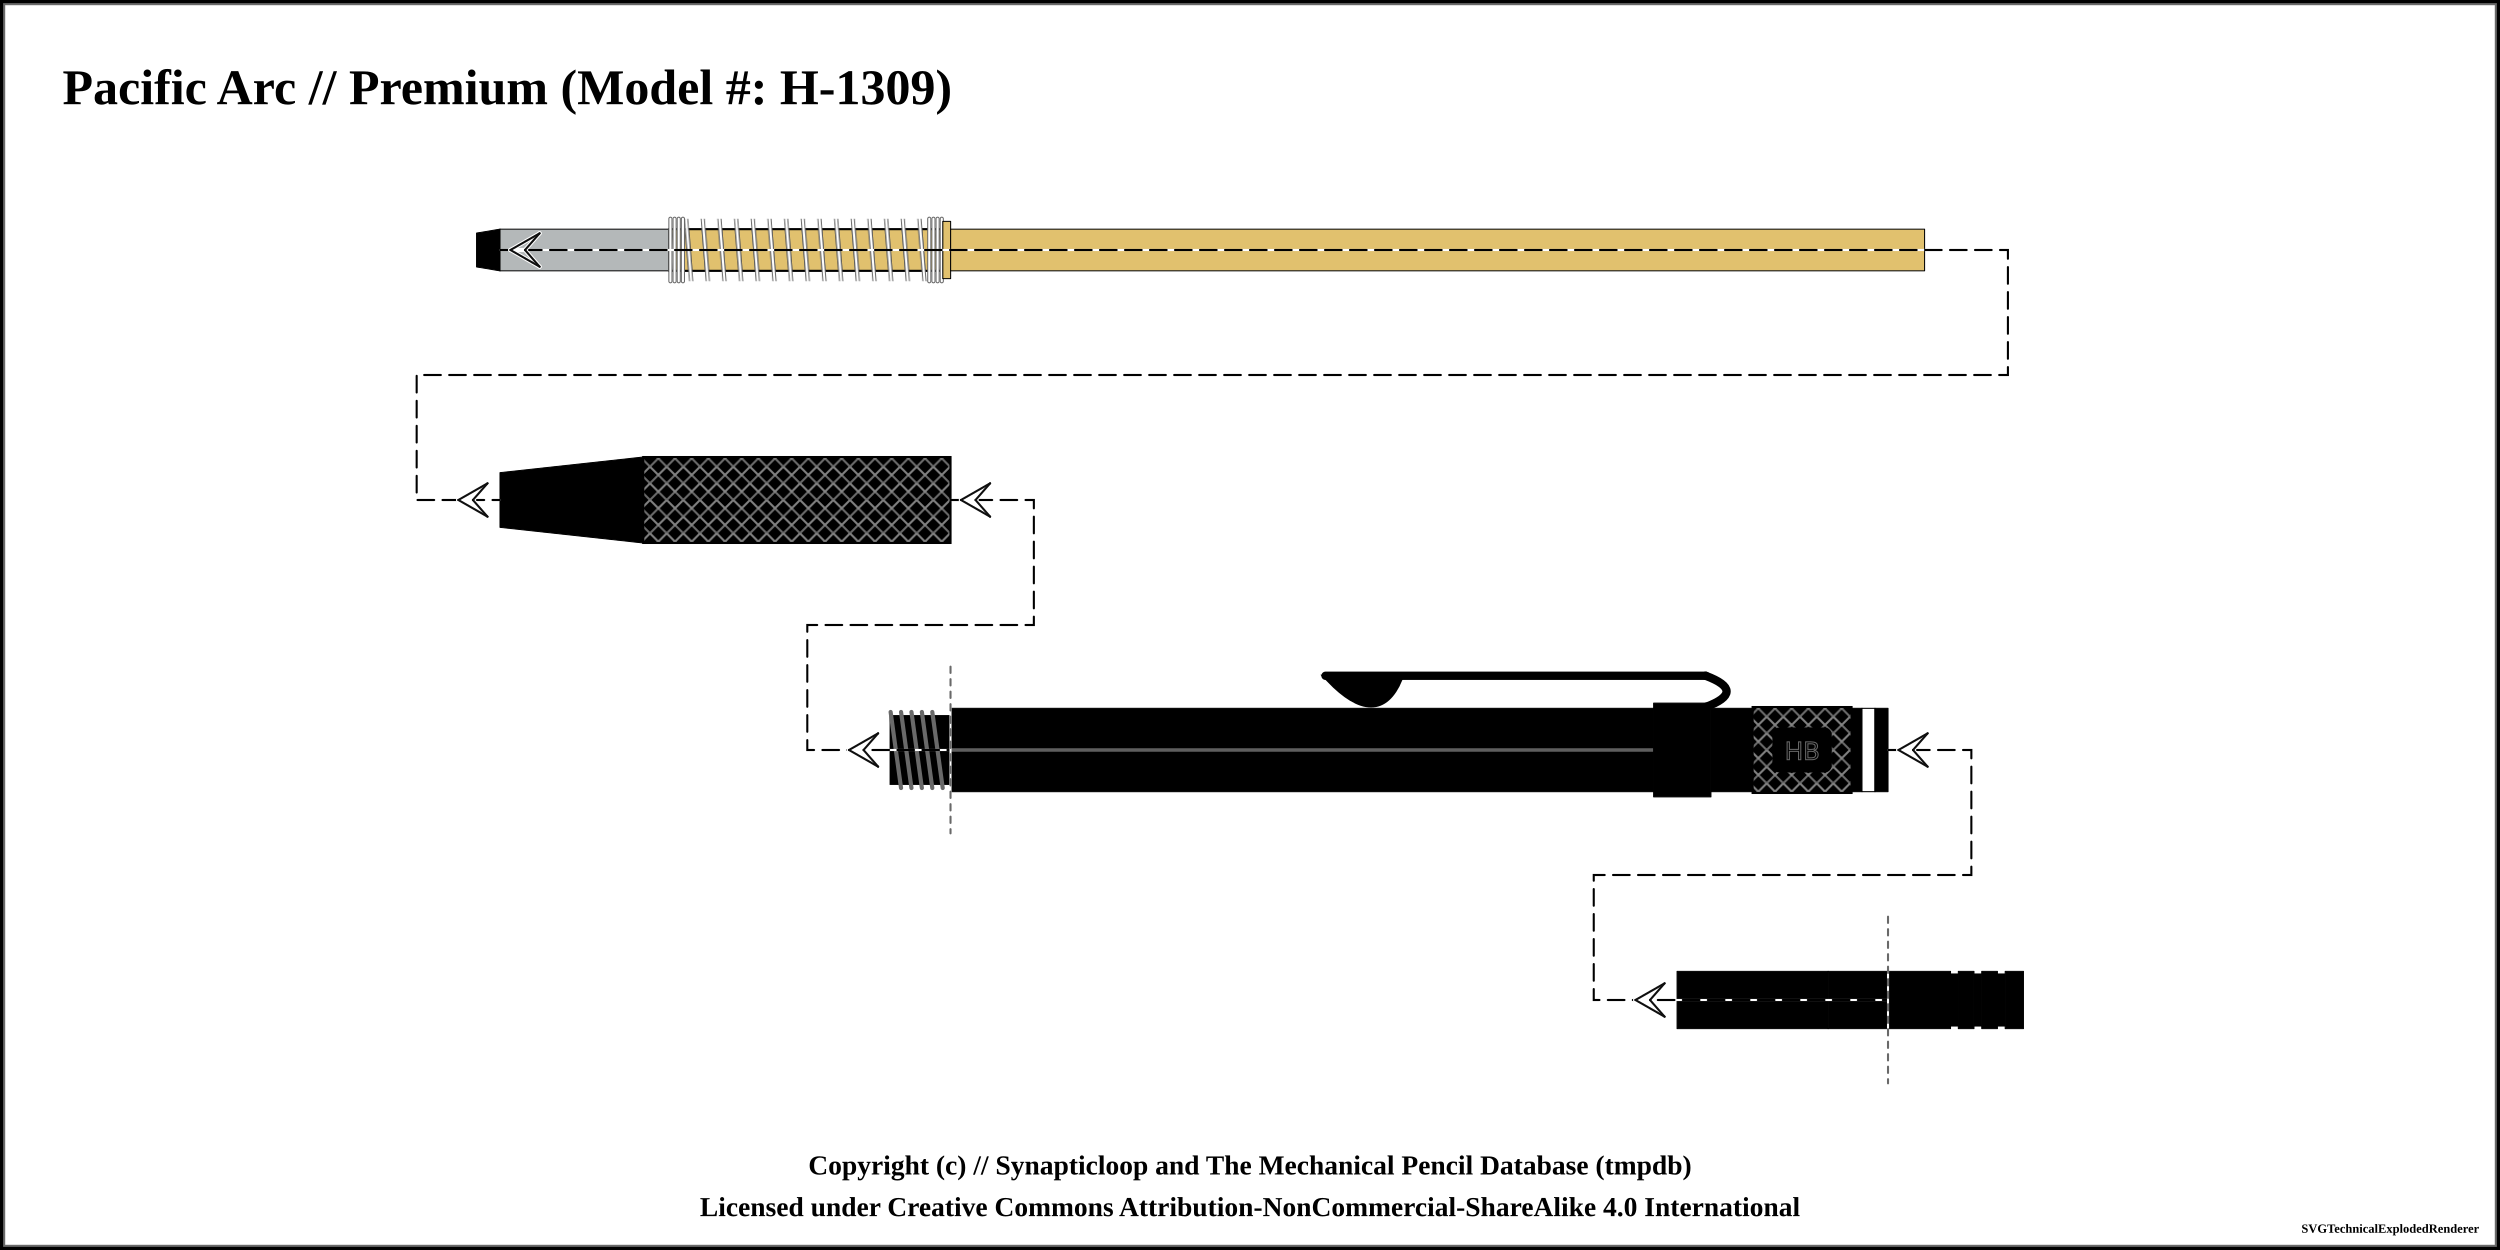
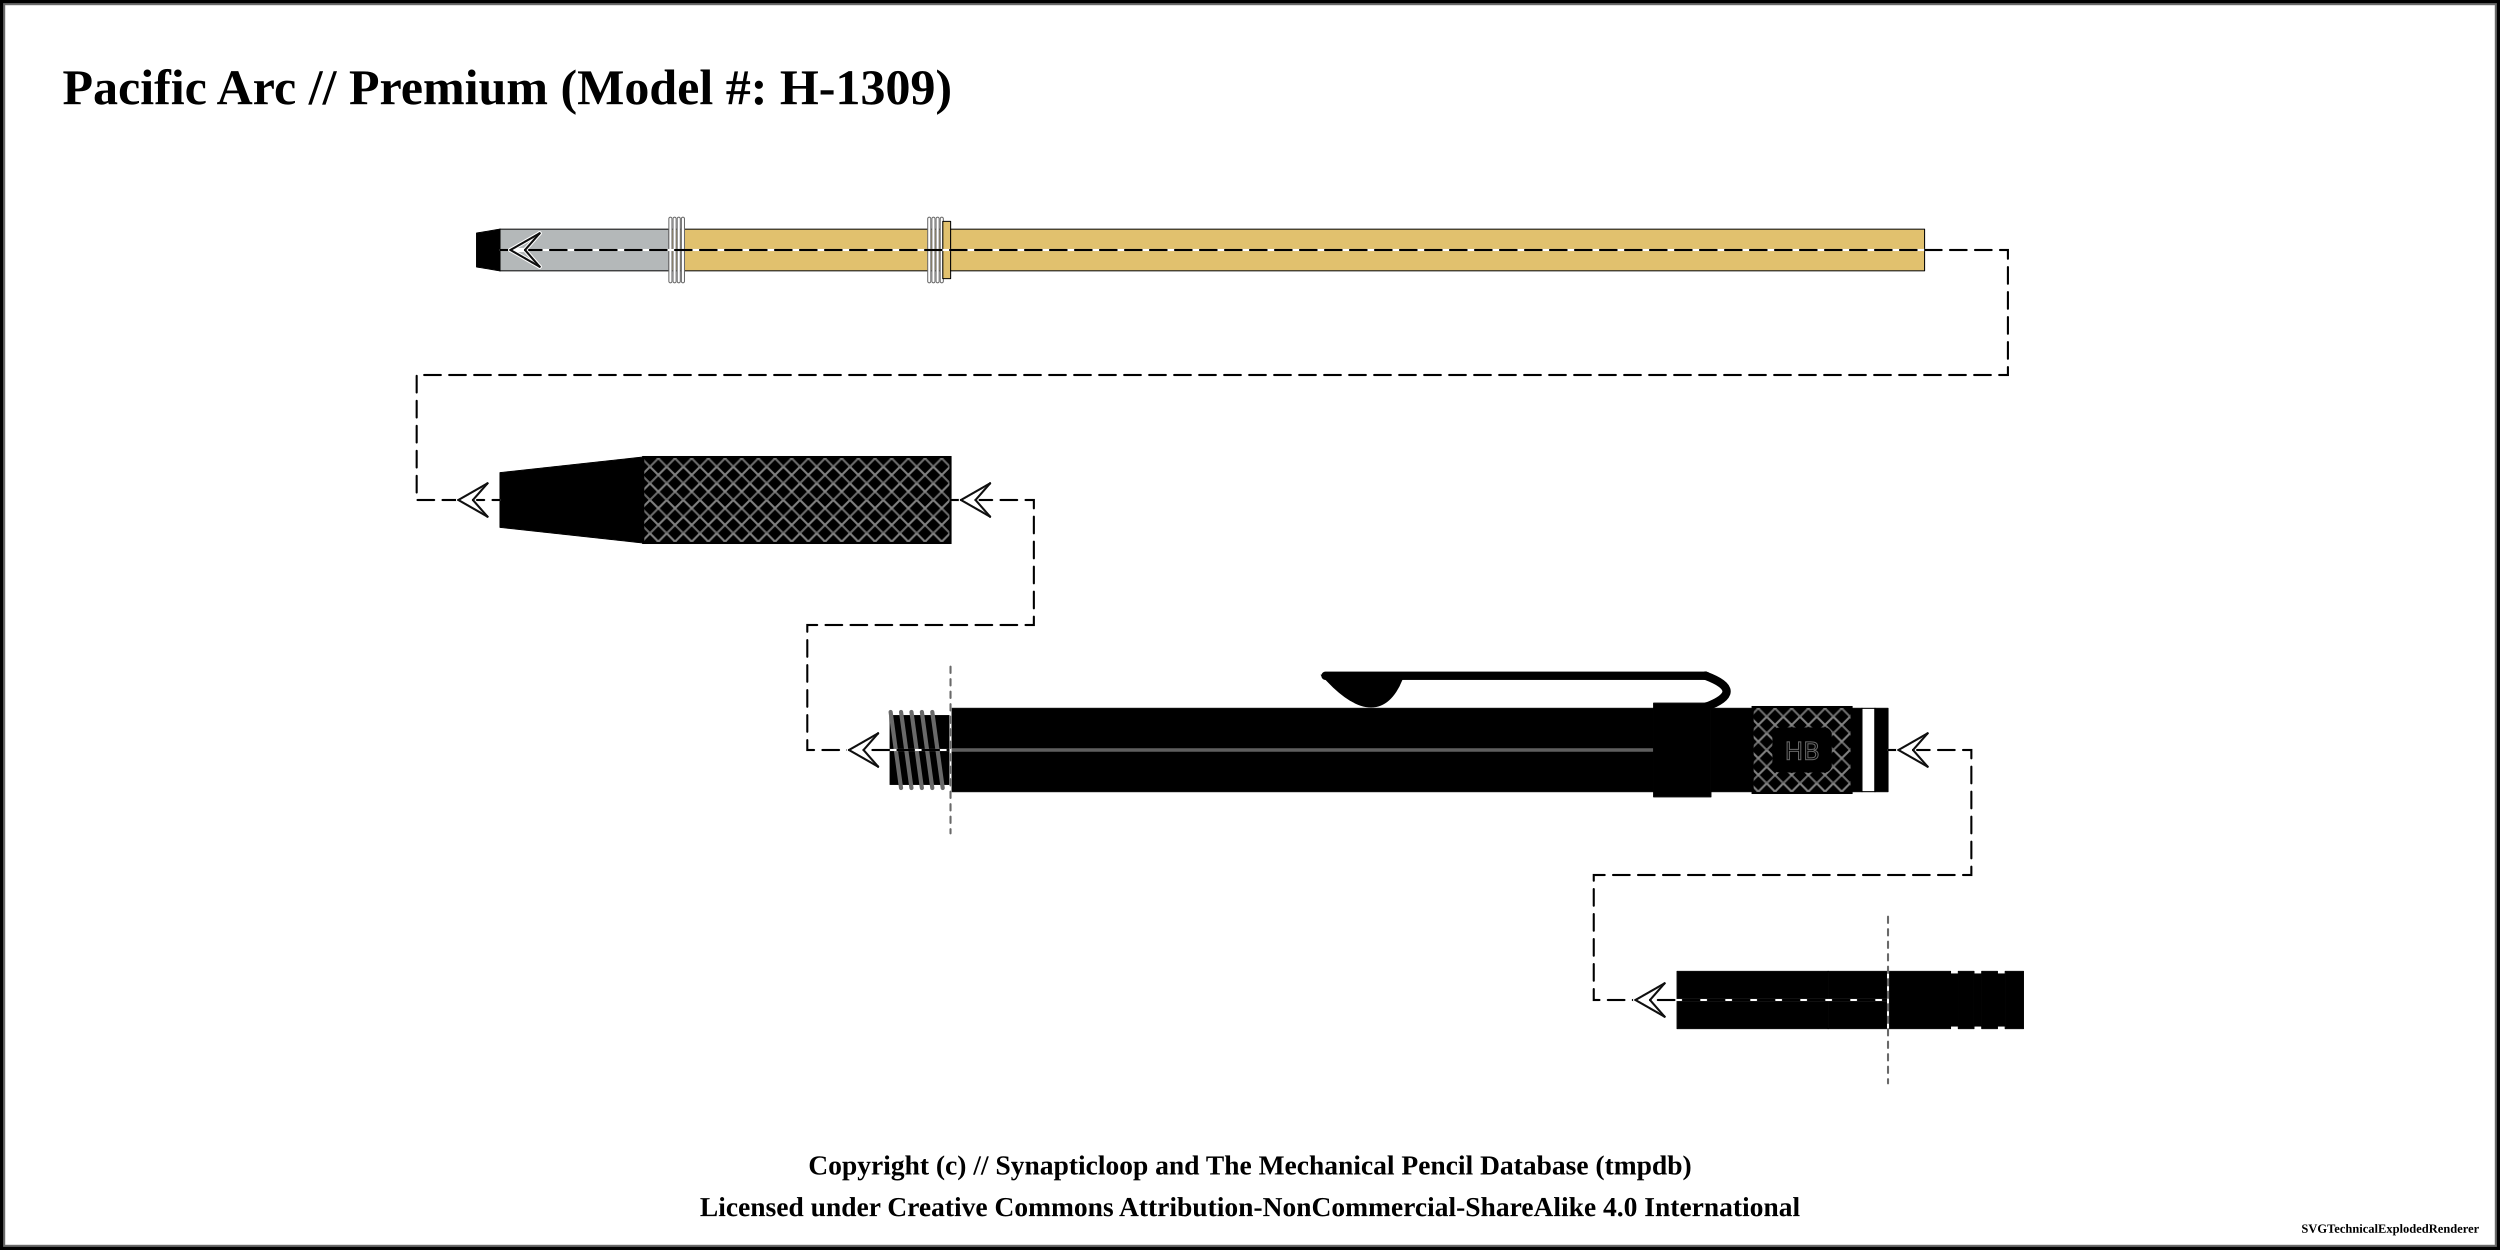
<svg xmlns="http://www.w3.org/2000/svg" width="1200" height="600">
  <pattern id="knurled-large" patternUnits="userSpaceOnUse" width="12" height="12">
    <path stroke="dimgray" stroke-linecap="round" stroke-width="1" d="M 6,6 L 12,12" />
    <path stroke="dimgray" stroke-linecap="round" stroke-width="1" d="M 6,6 L 0,12" />
    <path stroke="gray" stroke-linecap="round" stroke-width="1" d="M 6,6 L 12,0" />
    <path stroke="gray" stroke-linecap="round" stroke-width="1" d="M 6,6 L 0,0" />
  </pattern>
  <pattern id="knurled-small" patternUnits="userSpaceOnUse" width="4" height="4">
    <path stroke="dimgray" stroke-linecap="round" stroke-width="1" d="M 2,2 L 4,4" />
    <path stroke="dimgray" stroke-linecap="round" stroke-width="1" d="M 2,2 L 0,4" />
    <path stroke="gray" stroke-linecap="round" stroke-width="1" d="M 2,2 L 4,0" />
    <path stroke="gray" stroke-linecap="round" stroke-width="1" d="M 2,2 L 0,0" />
  </pattern>
  <pattern id="knurled" patternUnits="userSpaceOnUse" width="8" height="8">
    <path stroke="dimgray" stroke-linecap="round" stroke-width="1" d="M 4,4 L 8,8" />
    <path stroke="dimgray" stroke-linecap="round" stroke-width="1" d="M 4,4 L 0,8" />
    <path stroke="gray" stroke-linecap="round" stroke-width="1" d="M 4,4 L 8,0" />
    <path stroke="gray" stroke-linecap="round" stroke-width="1" d="M 4,4 L 0,0" />
  </pattern>
  <pattern id="lined" patternUnits="userSpaceOnUse" width="3" height="3">
    <path stroke="dimgray" stroke-linecap="round" stroke-width="1" d="M 0,0 L 3,0" />
  </pattern>
  <pattern id="ridged" patternUnits="userSpaceOnUse" width="3" height="3">
    <path stroke="dimgray" stroke-linecap="round" stroke-width="1" d="M 0,0 L 0,3" />
  </pattern>
-   <pattern id="spring" patternUnits="userSpaceOnUse" width="8" height="100">
-     <path stroke="dimgray" stroke-linecap="round" stroke-width="2" d="M 1,1 L 9,99" />
-     <path stroke="white" stroke-linecap="round" stroke-width="1" d="M 1,1 L 9,99" />
-   </pattern>
  <pattern id="knurled" patternUnits="userSpaceOnUse" width="8" height="8">
    <path stroke="dimgray" stroke-linecap="round" stroke-width="1" d="M 4,4 L 8,8" />
    <path stroke="dimgray" stroke-linecap="round" stroke-width="1" d="M 4,4 L 0,8" />
    <path stroke="gray" stroke-linecap="round" stroke-width="1" d="M 4,4 L 8,0" />
    <path stroke="gray" stroke-linecap="round" stroke-width="1" d="M 4,4 L 0,0" />
  </pattern>
  <rect x="0" y="0" width="1200" height="600" fill="white" stroke="black" stroke-width="4" />
  <rect x="2" y="2" width="1196" height="596" fill="white" stroke="dimgray" stroke-width="1" />
  <g transform="rotate(0 0 0)">
    <text x="30" y="50" font-size="2.0em" font-weight="bold"> Pacific Arc // Premium (Model #: H-1309)</text>
    <path d="M228.75 111.875 L240 110 L240 130 L228.75 128.125 Z" stroke-width="0.5" stroke="black" stroke-linejoin="round" fill="#000000" fill-opacity="1" />
    <path d="M240 110 L321.3 110 L321.3 130 L240 130 Z" stroke-width="0.5" stroke="black" stroke-linejoin="round" fill="#b4b8b9" fill-opacity="1" />
    <path d="M321.3 110 L452.55 110 L452.55 130 L321.3 130 Z" stroke-width="0.5" stroke="black" stroke-linejoin="round" fill="#e1c16e" fill-opacity="1" />
-     <path d="M321.3 110 L452.55 110 L452.55 130 L321.3 130 Z" stroke-width="1.0" stroke="black" fill="url(#spring)" />
    <rect x="326.3" y="105" width="121.25" height="30" stroke-width="0.0" stroke="black" fill="url(#spring)" />
    <line x1="321.8" y1="105" x2="321.8" y2="135" stroke="dimgray" stroke-linecap="round" stroke-width="2" />
    <line x1="321.8" y1="105" x2="321.8" y2="135" stroke="white" stroke-linecap="round" stroke-width="1" />
    <line x1="452.05" y1="105" x2="452.05" y2="135" stroke="dimgray" stroke-linecap="round" stroke-width="2" />
    <line x1="452.05" y1="105" x2="452.05" y2="135" stroke="white" stroke-linecap="round" stroke-width="1" />
    <line x1="323.8" y1="105" x2="323.8" y2="135" stroke="dimgray" stroke-linecap="round" stroke-width="2" />
    <line x1="323.8" y1="105" x2="323.8" y2="135" stroke="white" stroke-linecap="round" stroke-width="1" />
    <line x1="450.05" y1="105" x2="450.05" y2="135" stroke="dimgray" stroke-linecap="round" stroke-width="2" />
    <line x1="450.05" y1="105" x2="450.05" y2="135" stroke="white" stroke-linecap="round" stroke-width="1" />
    <line x1="325.8" y1="105" x2="325.8" y2="135" stroke="dimgray" stroke-linecap="round" stroke-width="2" />
    <line x1="325.8" y1="105" x2="325.8" y2="135" stroke="white" stroke-linecap="round" stroke-width="1" />
    <line x1="448.05" y1="105" x2="448.05" y2="135" stroke="dimgray" stroke-linecap="round" stroke-width="2" />
    <line x1="448.05" y1="105" x2="448.05" y2="135" stroke="white" stroke-linecap="round" stroke-width="1" />
    <line x1="327.8" y1="105" x2="327.8" y2="135" stroke="dimgray" stroke-linecap="round" stroke-width="2" />
    <line x1="327.8" y1="105" x2="327.8" y2="135" stroke="white" stroke-linecap="round" stroke-width="1" />
    <line x1="446.05" y1="105" x2="446.05" y2="135" stroke="dimgray" stroke-linecap="round" stroke-width="2" />
    <line x1="446.05" y1="105" x2="446.05" y2="135" stroke="white" stroke-linecap="round" stroke-width="1" />
    <path d="M452.55 106.25 L456.3 106.25 L456.3 133.75 L452.55 133.75 Z" stroke-width="0.5" stroke="black" stroke-linejoin="round" fill="#e1c16e" fill-opacity="1" />
    <path d="M456.3 110 L923.8 110 L923.8 130 L456.3 130 Z" stroke-width="0.5" stroke="black" stroke-linejoin="round" fill="#e1c16e" fill-opacity="1" />
    <path d="M240 226.875 L308.75 219.375 L308.75 260.625 L240 253.125 Z" stroke-width="0.5" stroke="black" stroke-linejoin="round" fill="#000000" fill-opacity="1" />
    <path d="M308.75 219.375 L456.25 219.375 L456.25 260.625 L308.75 260.625 Z" stroke-width="0.5" stroke="black" stroke-linejoin="round" fill="#000000" fill-opacity="1" />
    <path d="M308.75 219.375 L456.25 219.375 L456.25 260.625 L308.75 260.625 Z" stroke-width="1.0" stroke="black" fill="url(#knurled)" />
    <path d="M427.5 343.75 L456.25 343.75 L456.25 376.25 L427.5 376.25 Z" stroke-width="0.5" stroke="black" stroke-linejoin="round" fill="#000000" fill-opacity="1" />
    <path d="M427.5 343.75 L456.25 343.75 L456.25 376.25 L427.5 376.25 Z" stroke-width="1.0" stroke="black" fill="url(#threaded)" />
    <line x1="427.5" y1="341.75" x2="432.5" y2="378.25" stroke="dimgray" stroke-linecap="round" stroke-width="2" />
    <line x1="427.5" y1="341.75" x2="432.5" y2="378.25" stroke="[object Object]" stroke-linecap="round" stroke-width="1" />
    <line x1="432.5" y1="341.75" x2="437.5" y2="378.25" stroke="dimgray" stroke-linecap="round" stroke-width="2" />
    <line x1="432.5" y1="341.75" x2="437.5" y2="378.25" stroke="[object Object]" stroke-linecap="round" stroke-width="1" />
    <line x1="437.5" y1="341.75" x2="442.5" y2="378.25" stroke="dimgray" stroke-linecap="round" stroke-width="2" />
    <line x1="437.5" y1="341.75" x2="442.5" y2="378.25" stroke="[object Object]" stroke-linecap="round" stroke-width="1" />
    <line x1="442.5" y1="341.75" x2="447.5" y2="378.25" stroke="dimgray" stroke-linecap="round" stroke-width="2" />
    <line x1="442.5" y1="341.75" x2="447.5" y2="378.25" stroke="[object Object]" stroke-linecap="round" stroke-width="1" />
    <line x1="447.5" y1="341.75" x2="452.5" y2="378.25" stroke="dimgray" stroke-linecap="round" stroke-width="2" />
    <line x1="447.5" y1="341.75" x2="452.5" y2="378.25" stroke="[object Object]" stroke-linecap="round" stroke-width="1" />
    <path d="M456.25 340 L793.75 340 L793.75 380 L456.25 380 Z" stroke-width="0.5" stroke="black" stroke-linejoin="round" fill="#000000" fill-opacity="1" />
    <line x1="456.25" y1="360" x2="793.75" y2="360" stroke-width="1.5" stroke="gray" fill="gray" stroke-opacity="1.0" />
    <line x1="456.25" y1="360" x2="793.75" y2="360" stroke-width="0.5" stroke="black" fill="none" stroke-opacity="0.5" />
    <path d="M638.5 325.875 Q661.25 349.375 671.25 325.875 Z" stroke-width="4" stroke="black" fill="dimgray" stroke-linecap="round" />
    <line x1="636.25" y1="324.375" x2="818.75" y2="324.375" stroke-width="4" stroke="black" fill="dimgray" stroke-linecap="round" />
    <path d="M818.75 324.375 Q838.75 331.875 818.75 339.375" stroke-width="4" stroke="black" fill="none" stroke-linecap="round" />
    <path d="M793.75 337.5 L821.25 337.5 L821.25 382.5 L793.75 382.5 Z" stroke-width="0.5" stroke="black" stroke-linejoin="round" fill="#000000" fill-opacity="1" />
    <path d="M638.5 325.875 Q661.25 348.375 671.25 325.875 Z" stroke-width="3" stroke="#000000" fill="#000000" stroke-linecap="round" />
    <line x1="636.25" y1="324.375" x2="818.75" y2="324.375" stroke-width="3" stroke="#000000" fill="#000000" stroke-linecap="round" />
    <path d="M818.75 324.375 Q838.75 331.875 818.75 339.375" stroke-width="3" stroke="#000000" fill="none" stroke-linecap="round" />
    <path d="M821.25 340 L841.25 340 L841.25 380 L821.25 380 Z" stroke-width="0.5" stroke="black" stroke-linejoin="round" fill="#000000" fill-opacity="1" />
    <path d="M841.25 339.375 L888.75 339.375 L888.75 380.625 L841.25 380.625 Z" stroke-width="0.5" stroke="black" stroke-linejoin="round" fill="#000000" fill-opacity="1" />
    <path d="M841.25 339.375 L888.75 339.375 L888.75 380.625 L841.25 380.625 Z" stroke-width="1.0" stroke="black" fill="url(#knurled)" />
    <rect x="851.25" y="349.688" width="27.5" height="20.625" rx="3" ry="3" stroke-width="1" stroke="black" fill="#000000" />
    <text x="865" y="360" text-anchor="middle" dominant-baseline="central">
      <tspan stroke="dimgray" stroke-width="0.5" font-family="sans-serif" fill="black" textLength="{this.width * 5 - 24}"> HB</tspan>
    </text>
    <path d="M888.75 340 L893.75 340 L893.75 380 L888.75 380 Z" stroke-width="0.5" stroke="black" stroke-linejoin="round" fill="#000000" fill-opacity="1" />
    <path d="M893.75 340 L900 340 L900 380 L893.75 380 Z" stroke-width="0.5" stroke="black" stroke-linejoin="round" fill="white" fill-opacity="1" />
    <path d="M900 340 L906.25 340 L906.25 380 L900 380 Z" stroke-width="0.5" stroke="black" stroke-linejoin="round" fill="#000000" fill-opacity="1" />
    <path d="M805 466.25 L877.5 466.25 L877.5 493.75 L805 493.75 Z" stroke-width="0.5" stroke="black" stroke-linejoin="round" fill="#000000" fill-opacity="1" />
    <path d="M877.5 466.25 L906.25 466.25 L906.25 493.75 L877.5 493.75 Z" stroke-width="0.5" stroke="black" stroke-linejoin="round" fill="#000000" fill-opacity="1" />
    <path d="M906.25 466.25 L936.25 466.25 L936.25 493.75 L906.25 493.75 Z" stroke-width="0.5" stroke="black" stroke-linejoin="round" fill="#000000" fill-opacity="1" />
    <path d="M936.25 467.5 L940 467.5 L940 492.5 L936.25 492.5 Z" stroke-width="0.5" stroke="black" stroke-linejoin="round" fill="#000000" fill-opacity="1" />
    <path d="M940 466.25 L947.5 466.25 L947.5 493.75 L940 493.75 Z" stroke-width="0.5" stroke="black" stroke-linejoin="round" fill="#000000" fill-opacity="1" />
    <path d="M947.5 467.5 L951.25 467.5 L951.25 492.5 L947.5 492.5 Z" stroke-width="0.5" stroke="black" stroke-linejoin="round" fill="#000000" fill-opacity="1" />
    <path d="M951.25 466.25 L958.75 466.25 L958.75 493.75 L951.25 493.75 Z" stroke-width="0.5" stroke="black" stroke-linejoin="round" fill="#000000" fill-opacity="1" />
    <path d="M958.75 467.5 L962.5 467.5 L962.5 492.5 L958.75 492.5 Z" stroke-width="0.5" stroke="black" stroke-linejoin="round" fill="#000000" fill-opacity="1" />
    <path d="M962.5 466.25 L971.25 466.25 L971.25 493.75 L962.5 493.75 Z" stroke-width="0.5" stroke="black" stroke-linejoin="round" fill="#000000" fill-opacity="1" />
    <path d="M 240 120 L 963.8 120 L 963.8 180 L 200 180 L 200 240 L 240 240 " fill="none" stroke="white" stroke-width="1" stroke-linecap="round" />
    <path d="M 240 120 L 963.8 120 L 963.8 180 L 200 180 L 200 240 L 240 240 " fill="none" stroke="black" stroke-width="1" stroke-dasharray="8,4" stroke-linecap="round" />
    <line x1="245" y1="120" x2="252" y2="120" stroke-linecap="round" stroke="#ffffff" stroke-width="2.0" />
    <line x1="245" y1="120" x2="259" y2="112" stroke-linecap="round" stroke="#ffffff" stroke-width="2.0" />
    <line x1="259" y1="112" x2="252" y2="120" stroke-linecap="round" stroke="#ffffff" stroke-width="2.0" />
    <line x1="245" y1="120" x2="259" y2="128" stroke-linecap="round" stroke="#ffffff" stroke-width="2.0" />
    <line x1="259" y1="128" x2="252" y2="120" stroke-linecap="round" stroke="#ffffff" stroke-width="2.0" />
    <line x1="245" y1="120" x2="259" y2="112" stroke-linecap="round" stroke="#0f0f0f" stroke-width="1.0" />
    <line x1="259" y1="112" x2="252" y2="120" stroke-linecap="round" stroke="#0f0f0f" stroke-width="1.0" />
    <line x1="245" y1="120" x2="259" y2="128" stroke-linecap="round" stroke="#0f0f0f" stroke-width="1.0" />
    <line x1="259" y1="128" x2="252" y2="120" stroke-linecap="round" stroke="#0f0f0f" stroke-width="1.0" />
    <line x1="220" y1="240" x2="227" y2="240" stroke-linecap="round" stroke="#ffffff" stroke-width="2.0" />
    <line x1="220" y1="240" x2="234" y2="232" stroke-linecap="round" stroke="#ffffff" stroke-width="2.0" />
    <line x1="234" y1="232" x2="227" y2="240" stroke-linecap="round" stroke="#ffffff" stroke-width="2.0" />
    <line x1="220" y1="240" x2="234" y2="248" stroke-linecap="round" stroke="#ffffff" stroke-width="2.0" />
    <line x1="234" y1="248" x2="227" y2="240" stroke-linecap="round" stroke="#ffffff" stroke-width="2.0" />
    <line x1="220" y1="240" x2="234" y2="232" stroke-linecap="round" stroke="#0f0f0f" stroke-width="1.0" />
    <line x1="234" y1="232" x2="227" y2="240" stroke-linecap="round" stroke="#0f0f0f" stroke-width="1.0" />
    <line x1="220" y1="240" x2="234" y2="248" stroke-linecap="round" stroke="#0f0f0f" stroke-width="1.0" />
    <line x1="234" y1="248" x2="227" y2="240" stroke-linecap="round" stroke="#0f0f0f" stroke-width="1.0" />
    <path d="M 456.25 240 L 496.25 240 L 496.25 300 L 387.5 300 L 387.5 360 L 456.25 360 " fill="none" stroke="white" stroke-width="1" stroke-linecap="round" />
    <path d="M 456.25 240 L 496.25 240 L 496.25 300 L 387.5 300 L 387.5 360 L 456.25 360 " fill="none" stroke="black" stroke-width="1" stroke-dasharray="8,4" stroke-linecap="round" />
    <line x1="461.25" y1="240" x2="468.25" y2="240" stroke-linecap="round" stroke="#ffffff" stroke-width="2.0" />
    <line x1="461.25" y1="240" x2="475.25" y2="232" stroke-linecap="round" stroke="#ffffff" stroke-width="2.0" />
    <line x1="475.25" y1="232" x2="468.25" y2="240" stroke-linecap="round" stroke="#ffffff" stroke-width="2.0" />
    <line x1="461.25" y1="240" x2="475.25" y2="248" stroke-linecap="round" stroke="#ffffff" stroke-width="2.0" />
    <line x1="475.25" y1="248" x2="468.25" y2="240" stroke-linecap="round" stroke="#ffffff" stroke-width="2.0" />
    <line x1="461.25" y1="240" x2="475.25" y2="232" stroke-linecap="round" stroke="#0f0f0f" stroke-width="1.0" />
    <line x1="475.25" y1="232" x2="468.25" y2="240" stroke-linecap="round" stroke="#0f0f0f" stroke-width="1.0" />
    <line x1="461.25" y1="240" x2="475.25" y2="248" stroke-linecap="round" stroke="#0f0f0f" stroke-width="1.0" />
    <line x1="475.25" y1="248" x2="468.25" y2="240" stroke-linecap="round" stroke="#0f0f0f" stroke-width="1.0" />
    <line x1="407.5" y1="360" x2="414.5" y2="360" stroke-linecap="round" stroke="#ffffff" stroke-width="2.0" />
    <line x1="407.5" y1="360" x2="421.5" y2="352" stroke-linecap="round" stroke="#ffffff" stroke-width="2.0" />
    <line x1="421.5" y1="352" x2="414.5" y2="360" stroke-linecap="round" stroke="#ffffff" stroke-width="2.0" />
    <line x1="407.5" y1="360" x2="421.5" y2="368" stroke-linecap="round" stroke="#ffffff" stroke-width="2.0" />
    <line x1="421.5" y1="368" x2="414.5" y2="360" stroke-linecap="round" stroke="#ffffff" stroke-width="2.0" />
    <line x1="407.5" y1="360" x2="421.5" y2="352" stroke-linecap="round" stroke="#0f0f0f" stroke-width="1.0" />
    <line x1="421.5" y1="352" x2="414.5" y2="360" stroke-linecap="round" stroke="#0f0f0f" stroke-width="1.0" />
    <line x1="407.5" y1="360" x2="421.5" y2="368" stroke-linecap="round" stroke="#0f0f0f" stroke-width="1.0" />
    <line x1="421.5" y1="368" x2="414.5" y2="360" stroke-linecap="round" stroke="#0f0f0f" stroke-width="1.0" />
    <line x1="456.25" y1="320" x2="456.25" y2="400" stroke="white" stroke-linecap="round" stroke-width="1" />
    <line x1="456.25" y1="320" x2="456.25" y2="400" stroke="dimgray" stroke-linecap="round" stroke-dasharray="3,3" stroke-width="1" />
    <path d="M 906.25 360 L 946.25 360 L 946.25 420 L 765 420 L 765 480 L 906.25 480 " fill="none" stroke="white" stroke-width="1" stroke-linecap="round" />
    <path d="M 906.25 360 L 946.25 360 L 946.25 420 L 765 420 L 765 480 L 906.25 480 " fill="none" stroke="black" stroke-width="1" stroke-dasharray="8,4" stroke-linecap="round" />
    <line x1="911.25" y1="360" x2="918.25" y2="360" stroke-linecap="round" stroke="#ffffff" stroke-width="2.0" />
    <line x1="911.25" y1="360" x2="925.25" y2="352" stroke-linecap="round" stroke="#ffffff" stroke-width="2.0" />
    <line x1="925.25" y1="352" x2="918.25" y2="360" stroke-linecap="round" stroke="#ffffff" stroke-width="2.0" />
    <line x1="911.25" y1="360" x2="925.25" y2="368" stroke-linecap="round" stroke="#ffffff" stroke-width="2.0" />
    <line x1="925.25" y1="368" x2="918.25" y2="360" stroke-linecap="round" stroke="#ffffff" stroke-width="2.0" />
    <line x1="911.25" y1="360" x2="925.25" y2="352" stroke-linecap="round" stroke="#0f0f0f" stroke-width="1.0" />
    <line x1="925.25" y1="352" x2="918.25" y2="360" stroke-linecap="round" stroke="#0f0f0f" stroke-width="1.0" />
    <line x1="911.25" y1="360" x2="925.25" y2="368" stroke-linecap="round" stroke="#0f0f0f" stroke-width="1.0" />
    <line x1="925.25" y1="368" x2="918.25" y2="360" stroke-linecap="round" stroke="#0f0f0f" stroke-width="1.0" />
    <line x1="785" y1="480" x2="792" y2="480" stroke-linecap="round" stroke="#ffffff" stroke-width="2.0" />
    <line x1="785" y1="480" x2="799" y2="472" stroke-linecap="round" stroke="#ffffff" stroke-width="2.0" />
    <line x1="799" y1="472" x2="792" y2="480" stroke-linecap="round" stroke="#ffffff" stroke-width="2.0" />
    <line x1="785" y1="480" x2="799" y2="488" stroke-linecap="round" stroke="#ffffff" stroke-width="2.0" />
    <line x1="799" y1="488" x2="792" y2="480" stroke-linecap="round" stroke="#ffffff" stroke-width="2.0" />
    <line x1="785" y1="480" x2="799" y2="472" stroke-linecap="round" stroke="#0f0f0f" stroke-width="1.0" />
    <line x1="799" y1="472" x2="792" y2="480" stroke-linecap="round" stroke="#0f0f0f" stroke-width="1.0" />
    <line x1="785" y1="480" x2="799" y2="488" stroke-linecap="round" stroke="#0f0f0f" stroke-width="1.0" />
    <line x1="799" y1="488" x2="792" y2="480" stroke-linecap="round" stroke="#0f0f0f" stroke-width="1.0" />
    <line x1="906.25" y1="440" x2="906.25" y2="520" stroke="white" stroke-linecap="round" stroke-width="1" />
    <line x1="906.25" y1="440" x2="906.25" y2="520" stroke="dimgray" stroke-linecap="round" stroke-dasharray="3,3" stroke-width="1" />
  </g>
  <text x="50%" y="560" font-size="1.1em" font-weight="bold" text-anchor="middle" dominant-baseline="middle">Copyright (c) // Synapticloop and The Mechanical Pencil Database (tmpdb)</text>
  <text x="50%" y="580" font-size="1.1em" font-weight="bold" text-anchor="middle" dominant-baseline="middle">Licensed under Creative Commons Attribution-NonCommercial-ShareAlike 4.0 International</text>
  <text x="1190" y="590" font-size="0.5em" font-weight="bold" text-anchor="end" dominant-baseline="middle">SVGTechnicalExplodedRenderer</text>
</svg>
